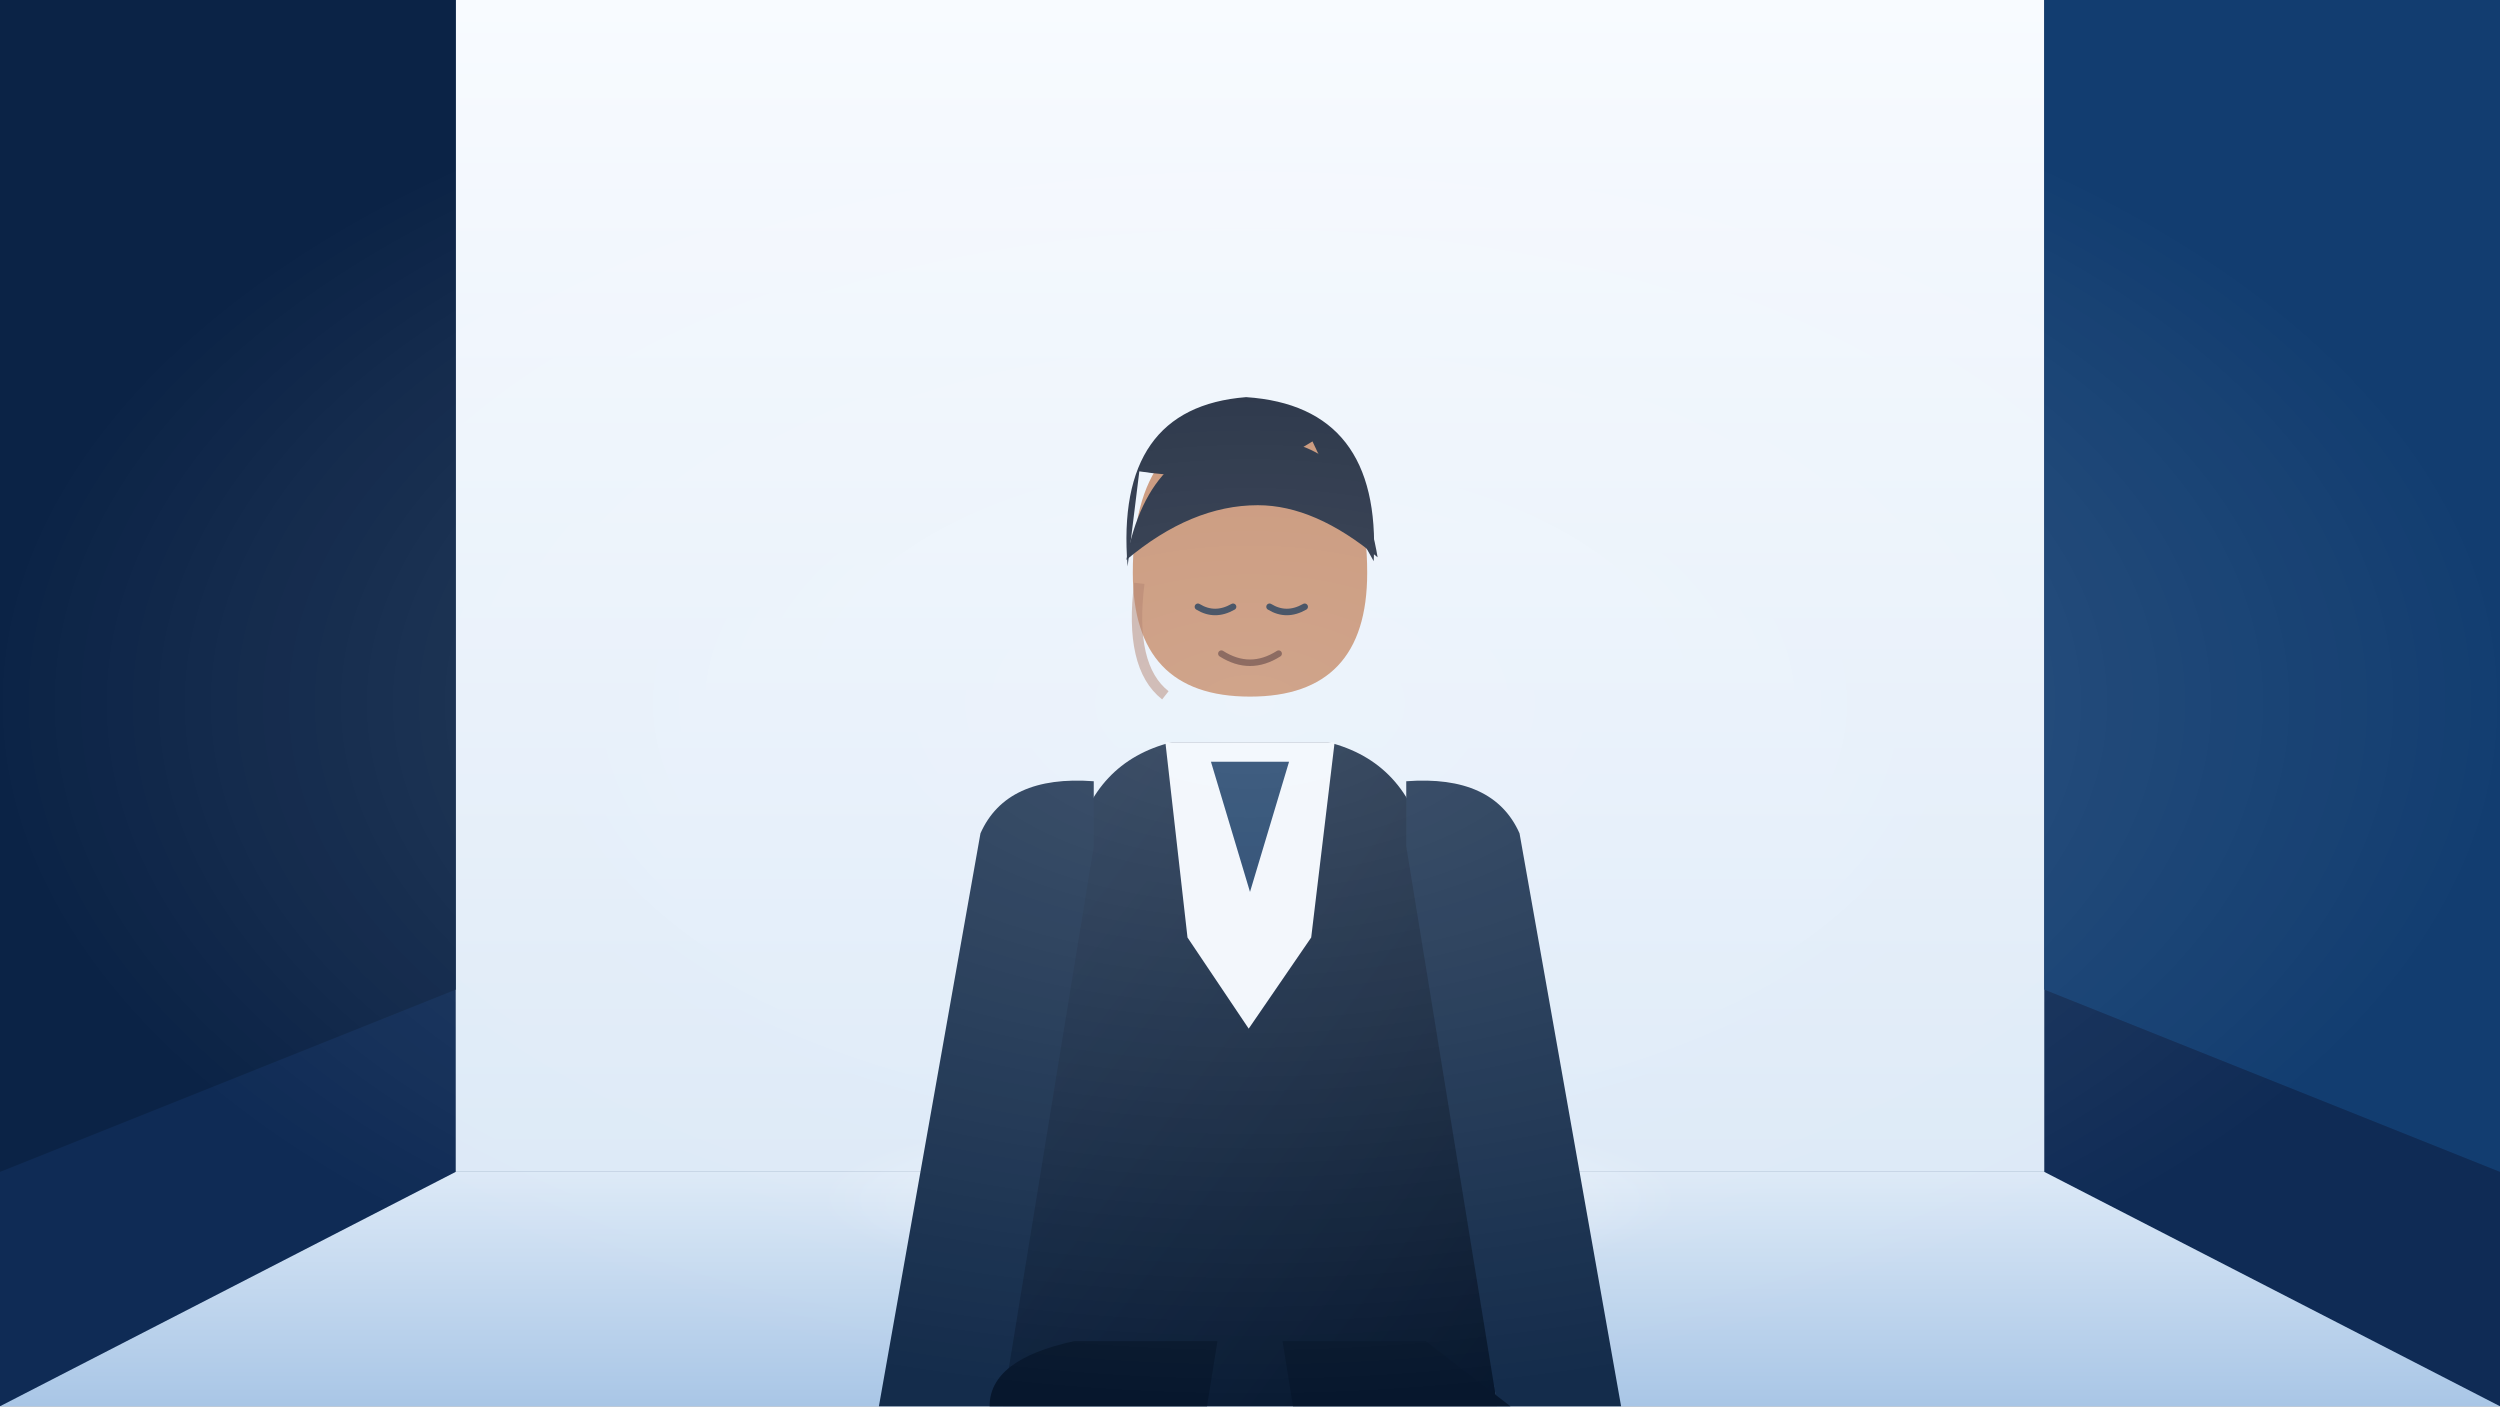
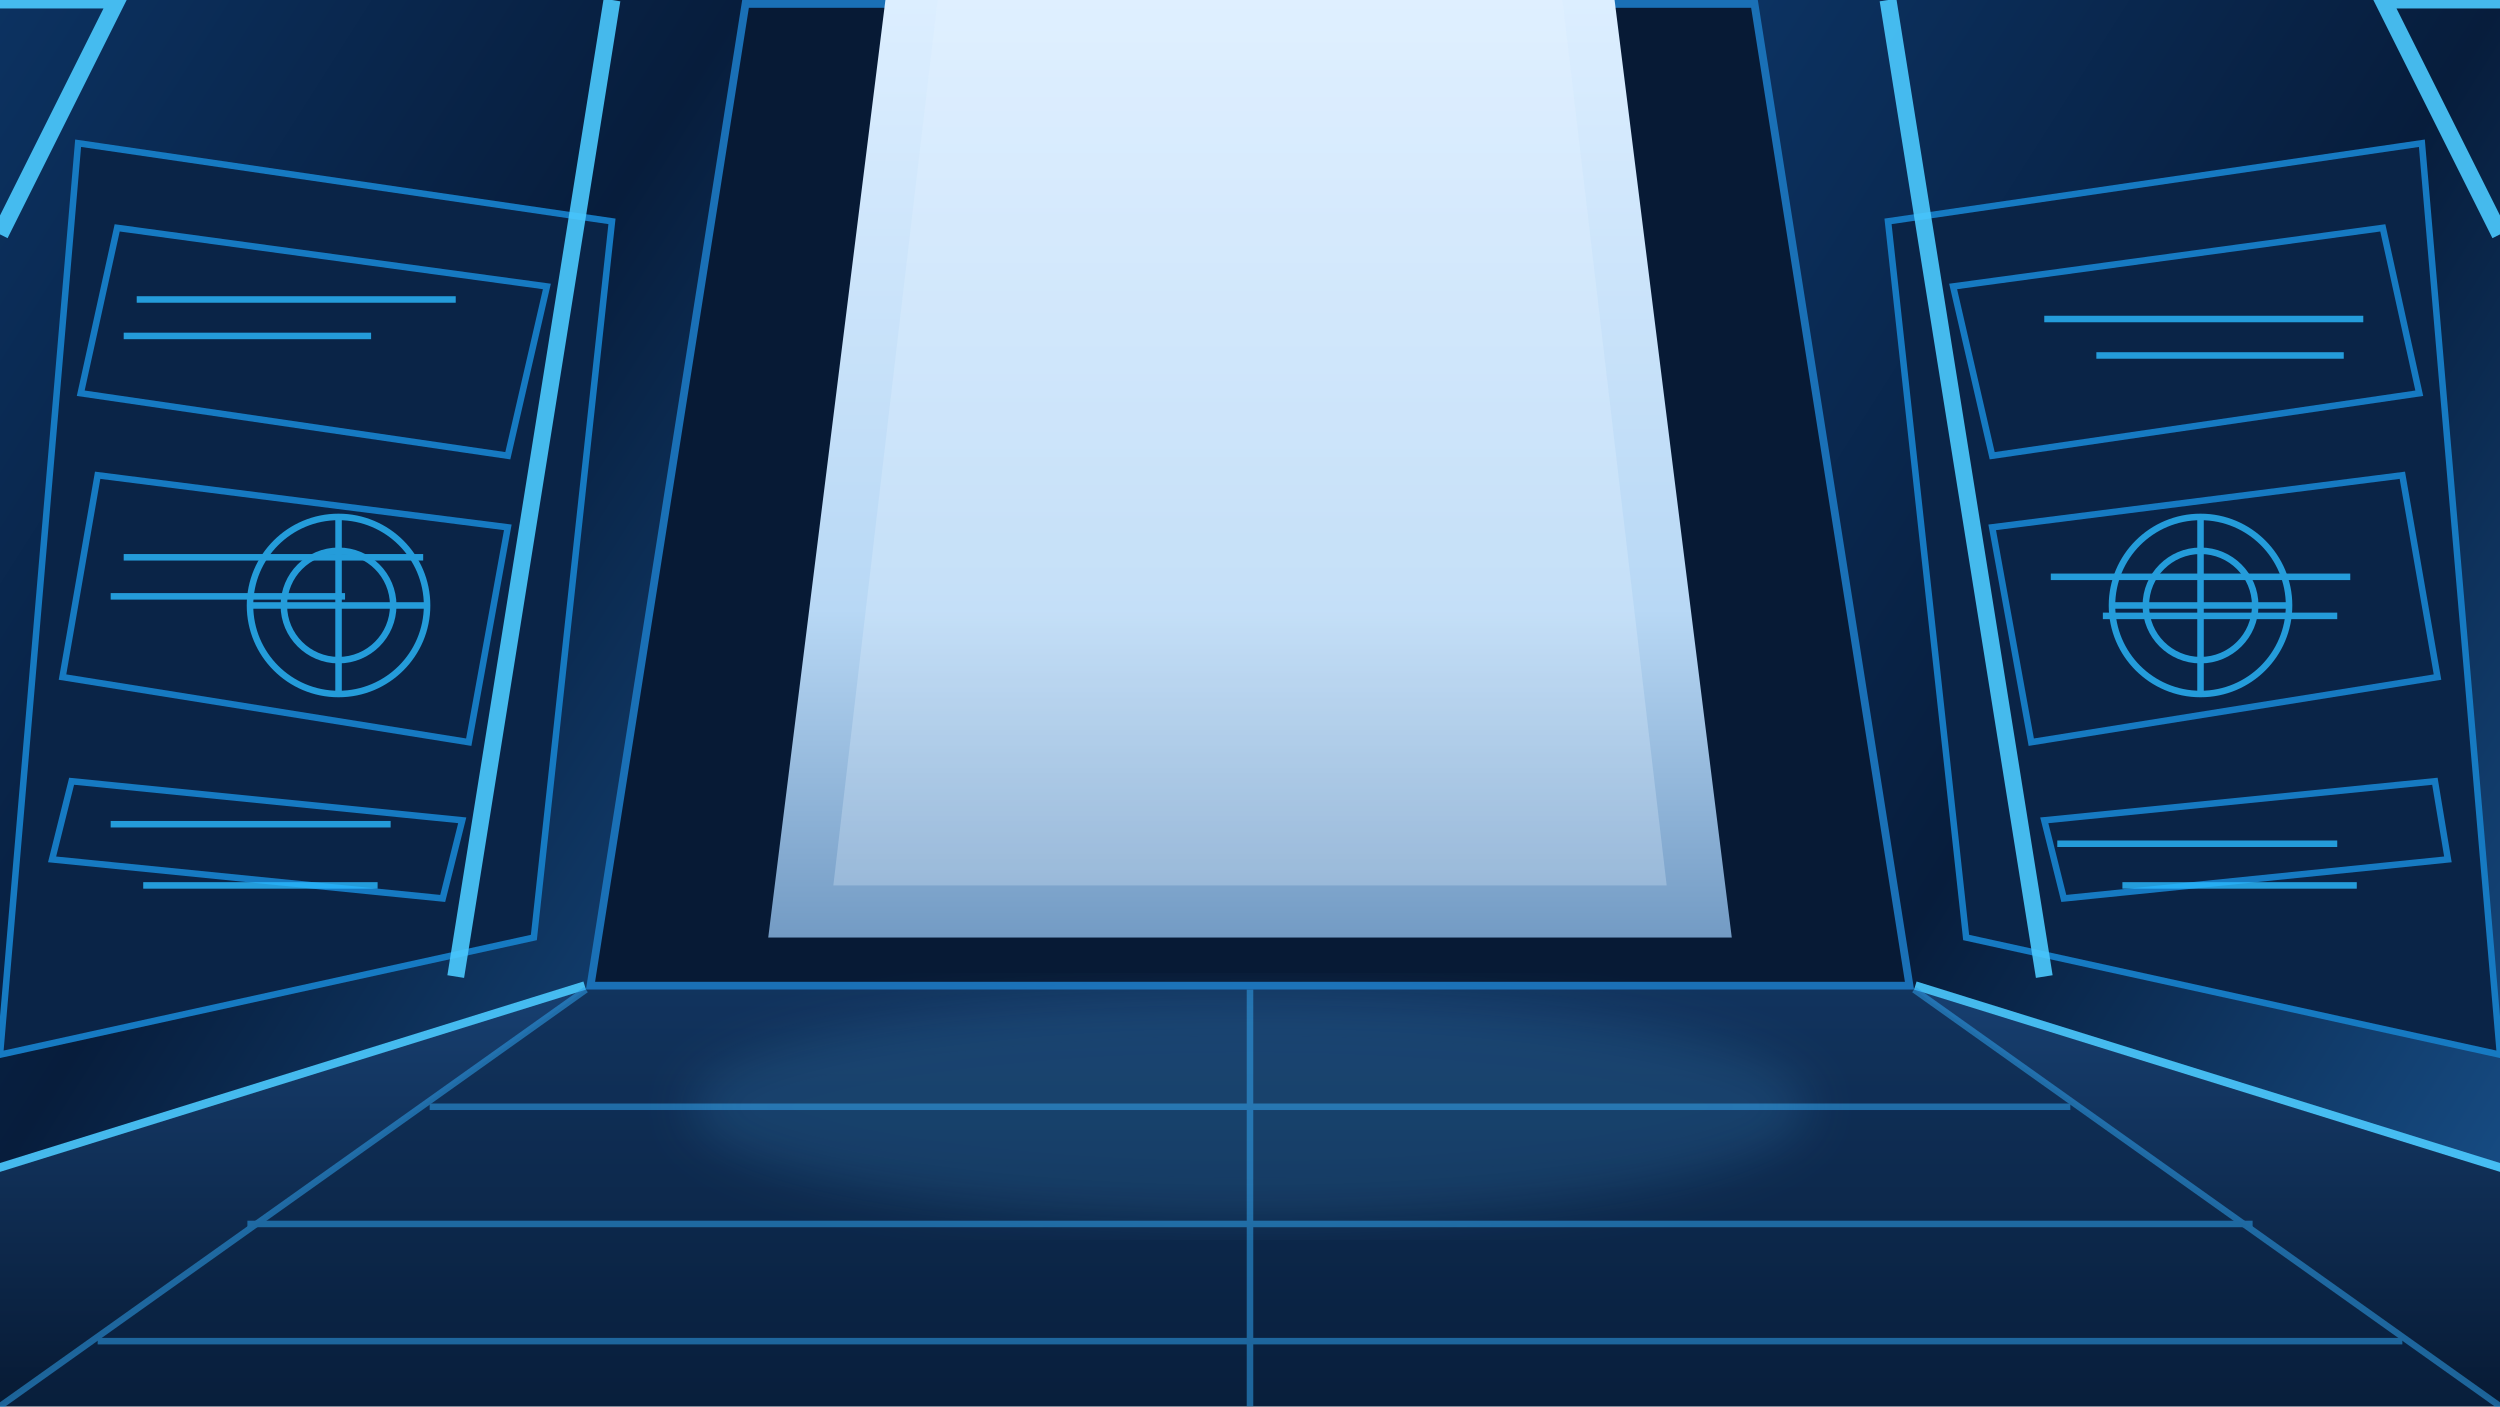
<svg xmlns="http://www.w3.org/2000/svg" viewBox="0 0 1920 1080" width="1920" height="1080">
  <defs>
-     <linearGradient id="wall" x2="0" y2="1">
-       <stop stop-color="#f8fbff" />
-       <stop offset="1" stop-color="#dce9f7" />
+     <linearGradient id="bg" x2="0" y2="1">
+       <stop stop-color="#06152d" />
+       <stop offset=".62" stop-color="#0c2c55" />
+       <stop offset="1" stop-color="#071a35" />
+     </linearGradient>
+     <linearGradient id="door" x2="0" y2="1">
+       <stop stop-color="#dceeff" />
+       <stop offset=".65" stop-color="#b8d8f5" />
+       <stop offset="1" stop-color="#739bc4" />
    </linearGradient>
    <linearGradient id="floor" x2="0" y2="1">
-       <stop stop-color="#dce9f7" />
-       <stop offset="1" stop-color="#a9c6e6" />
+       <stop stop-color="#173f70" />
+       <stop offset="1" stop-color="#071a34" />
    </linearGradient>
-     <linearGradient id="suit" x2="1" y2="1">
-       <stop stop-color="#152c4b" />
-       <stop offset="1" stop-color="#07172d" />
+     <linearGradient id="panel" x2="1" y2="1">
+       <stop stop-color="#0c3261" />
+       <stop offset=".5" stop-color="#071d3c" />
+       <stop offset="1" stop-color="#164b82" />
    </linearGradient>
-     <radialGradient id="light">
-       <stop stop-color="#fff" stop-opacity=".95" />
-       <stop offset="1" stop-color="#fff" stop-opacity="0" />
+     <linearGradient id="glow" x2="1">
+       <stop stop-color="#20a9ff" stop-opacity="0" />
+       <stop offset=".5" stop-color="#43c8ff" stop-opacity=".95" />
+       <stop offset="1" stop-color="#20a9ff" stop-opacity="0" />
+     </linearGradient>
+     <radialGradient id="centerGlow">
+       <stop stop-color="#2a9eff" stop-opacity=".34" />
+       <stop offset="1" stop-color="#0b2d57" stop-opacity="0" />
    </radialGradient>
+     <filter id="soft">
+       <feGaussianBlur stdDeviation="18" />
+     </filter>
  </defs>
-   <rect width="1920" height="1080" fill="#0f2b55" />
-   <rect x="350" width="1220" height="900" fill="url(#wall)" />
-   <path d="M350 0H0V900L350 760Z" fill="#0b2346" />
-   <path d="M1570 0h350v900l-350-140Z" fill="#123d70" />
-   <path d="M350 900h1220l350 180H0Z" fill="url(#floor)" />
-   <ellipse cx="960" cy="920" rx="330" ry="70" fill="url(#light)" opacity=".65" />
-   <path d="M770 1080 825 650Q840 585 900 570h120q60 15 75 80l55 430Z" fill="url(#suit)" />
-   <path d="M895 570h130l-18 150-48 70-47-70Z" fill="#f1f6fc" />
-   <path d="M930 585h60l-30 100Z" fill="#173b65" />
-   <path d="M840 650 770 1080h-95l78-440q20-45 87-40Z" fill="#142c4b" />
-   <path d="M1080 650 1150 1080h95l-78-440q-20-45-87-40Z" fill="#142c4b" />
-   <path d="M825 1030h110l-8 50H760q0-36 65-50ZM985 1030h110l65 50H993Z" fill="#07172d" />
-   <path d="M870 440q0-115 90-115t90 115q0 95-90 95t-90-95Z" fill="#c58f70" />
-   <path d="M866 435q-10-122 91-130 104 7 98 126l-24-43-23-49q-55 35-133 23l-9 73Z" fill="#172338" />
-   <path d="M875 448q-8 64 20 86" fill="none" stroke="#a66e57" stroke-width="8" opacity=".5" />
-   <path d="M920 466q13 8 27 0M975 466q13 8 27 0" fill="none" stroke="#27364b" stroke-width="5" stroke-linecap="round" />
-   <path d="M938 502q22 14 44 0" fill="none" stroke="#754c40" stroke-width="5" stroke-linecap="round" />
-   <path d="M865 430q18-95 98-93 80-1 95 91-48-40-92-40-51 0-101 42Z" fill="#172338" />
-   <rect width="1920" height="1080" fill="url(#light)" opacity=".2" />
+   <rect width="1920" height="1080" fill="url(#bg)" />
+   <ellipse cx="960" cy="500" rx="730" ry="560" fill="url(#centerGlow)" />
+   <path d="M570 0H1350L1470 760H450Z" fill="#071a35" stroke="#1a70b6" stroke-width="12" />
+   <path d="M680 0H1240L1330 720H590Z" fill="url(#door)" />
+   <path d="M720 0H1200L1280 680H640Z" fill="#e6f3ff" opacity=".26" />
+   <path d="M0 0H570L450 760 0 900Z" fill="url(#panel)" />
+   <path d="M1350 0H1920V900L1470 760Z" fill="url(#panel)" />
+   <g fill="#0a2447" stroke="#167ac2" stroke-width="5">
+     <path d="M60 110 470 170 410 720 0 810Z" />
+     <path d="M90 175 420 220 390 350 62 302Z" />
+     <path d="M75 365 390 405 360 570 48 520Z" />
+     <path d="M55 600 355 630 340 690 40 660Z" />
+   </g>
+   <g fill="none" stroke="#2bbaff" stroke-width="5" opacity=".8">
+     <path d="M105 230h245m-255 28h190m-190 170h230m-240 30h180m-180 175h215" />
+     <circle cx="260" cy="465" r="68" />
+     <circle cx="260" cy="465" r="42" />
+     <path d="M260 397v136m-68-68h136M110 680h180" />
+   </g>
+   <g fill="#0a2447" stroke="#167ac2" stroke-width="5">
+     <path d="M1450 170 1860 110 1920 810 1510 720Z" />
+     <path d="M1500 220 1830 175 1858 302 1530 350Z" />
+     <path d="M1530 405 1845 365 1872 520 1560 570Z" />
+     <path d="M1570 630 1870 600 1880 660 1585 690Z" />
+   </g>
+   <g fill="none" stroke="#2bbaff" stroke-width="5" opacity=".8">
+     <path d="M1570 245h245m-205 28h190m-225 170h230m-190 30h180m-215 175h215" />
+     <circle cx="1690" cy="465" r="68" />
+     <circle cx="1690" cy="465" r="42" />
+     <path d="M1690 397v136m-68-68h136M1630 680h180" />
+   </g>
+   <g fill="none" stroke="#4bcaff" stroke-width="13" opacity=".9">
+     <path d="M0 0 90 0 0 180M1920 0h-90l90 180" />
+     <path d="M470 0 350 750M1450 0l120 750" />
+     <path d="M0 900 450 760M1920 900 1470 760" />
+   </g>
+   <g filter="url(#soft)" opacity=".75">
+     <path d="M0 410H1920" stroke="#18aaff" stroke-width="18" />
+     <path d="M0 410H1920" stroke="url(#glow)" stroke-width="34" />
+   </g>
+   <path d="M0 900 450 760H1470L1920 900V1080H0Z" fill="url(#floor)" />
+   <path d="M450 760H1470L1920 1080H0Z" fill="#0a2445" opacity=".42" />
+   <g stroke="#2e9fe9" stroke-width="5" opacity=".55" fill="none">
+     <path d="M960 760 960 1080M450 760 0 1080M1470 760 1920 1080" />
+     <path d="M330 850H1590M190 940H1730M75 1030H1845" />
+   </g>
+   <ellipse cx="960" cy="850" rx="430" ry="85" fill="#53baff" opacity=".14" filter="url(#soft)" />
</svg>
